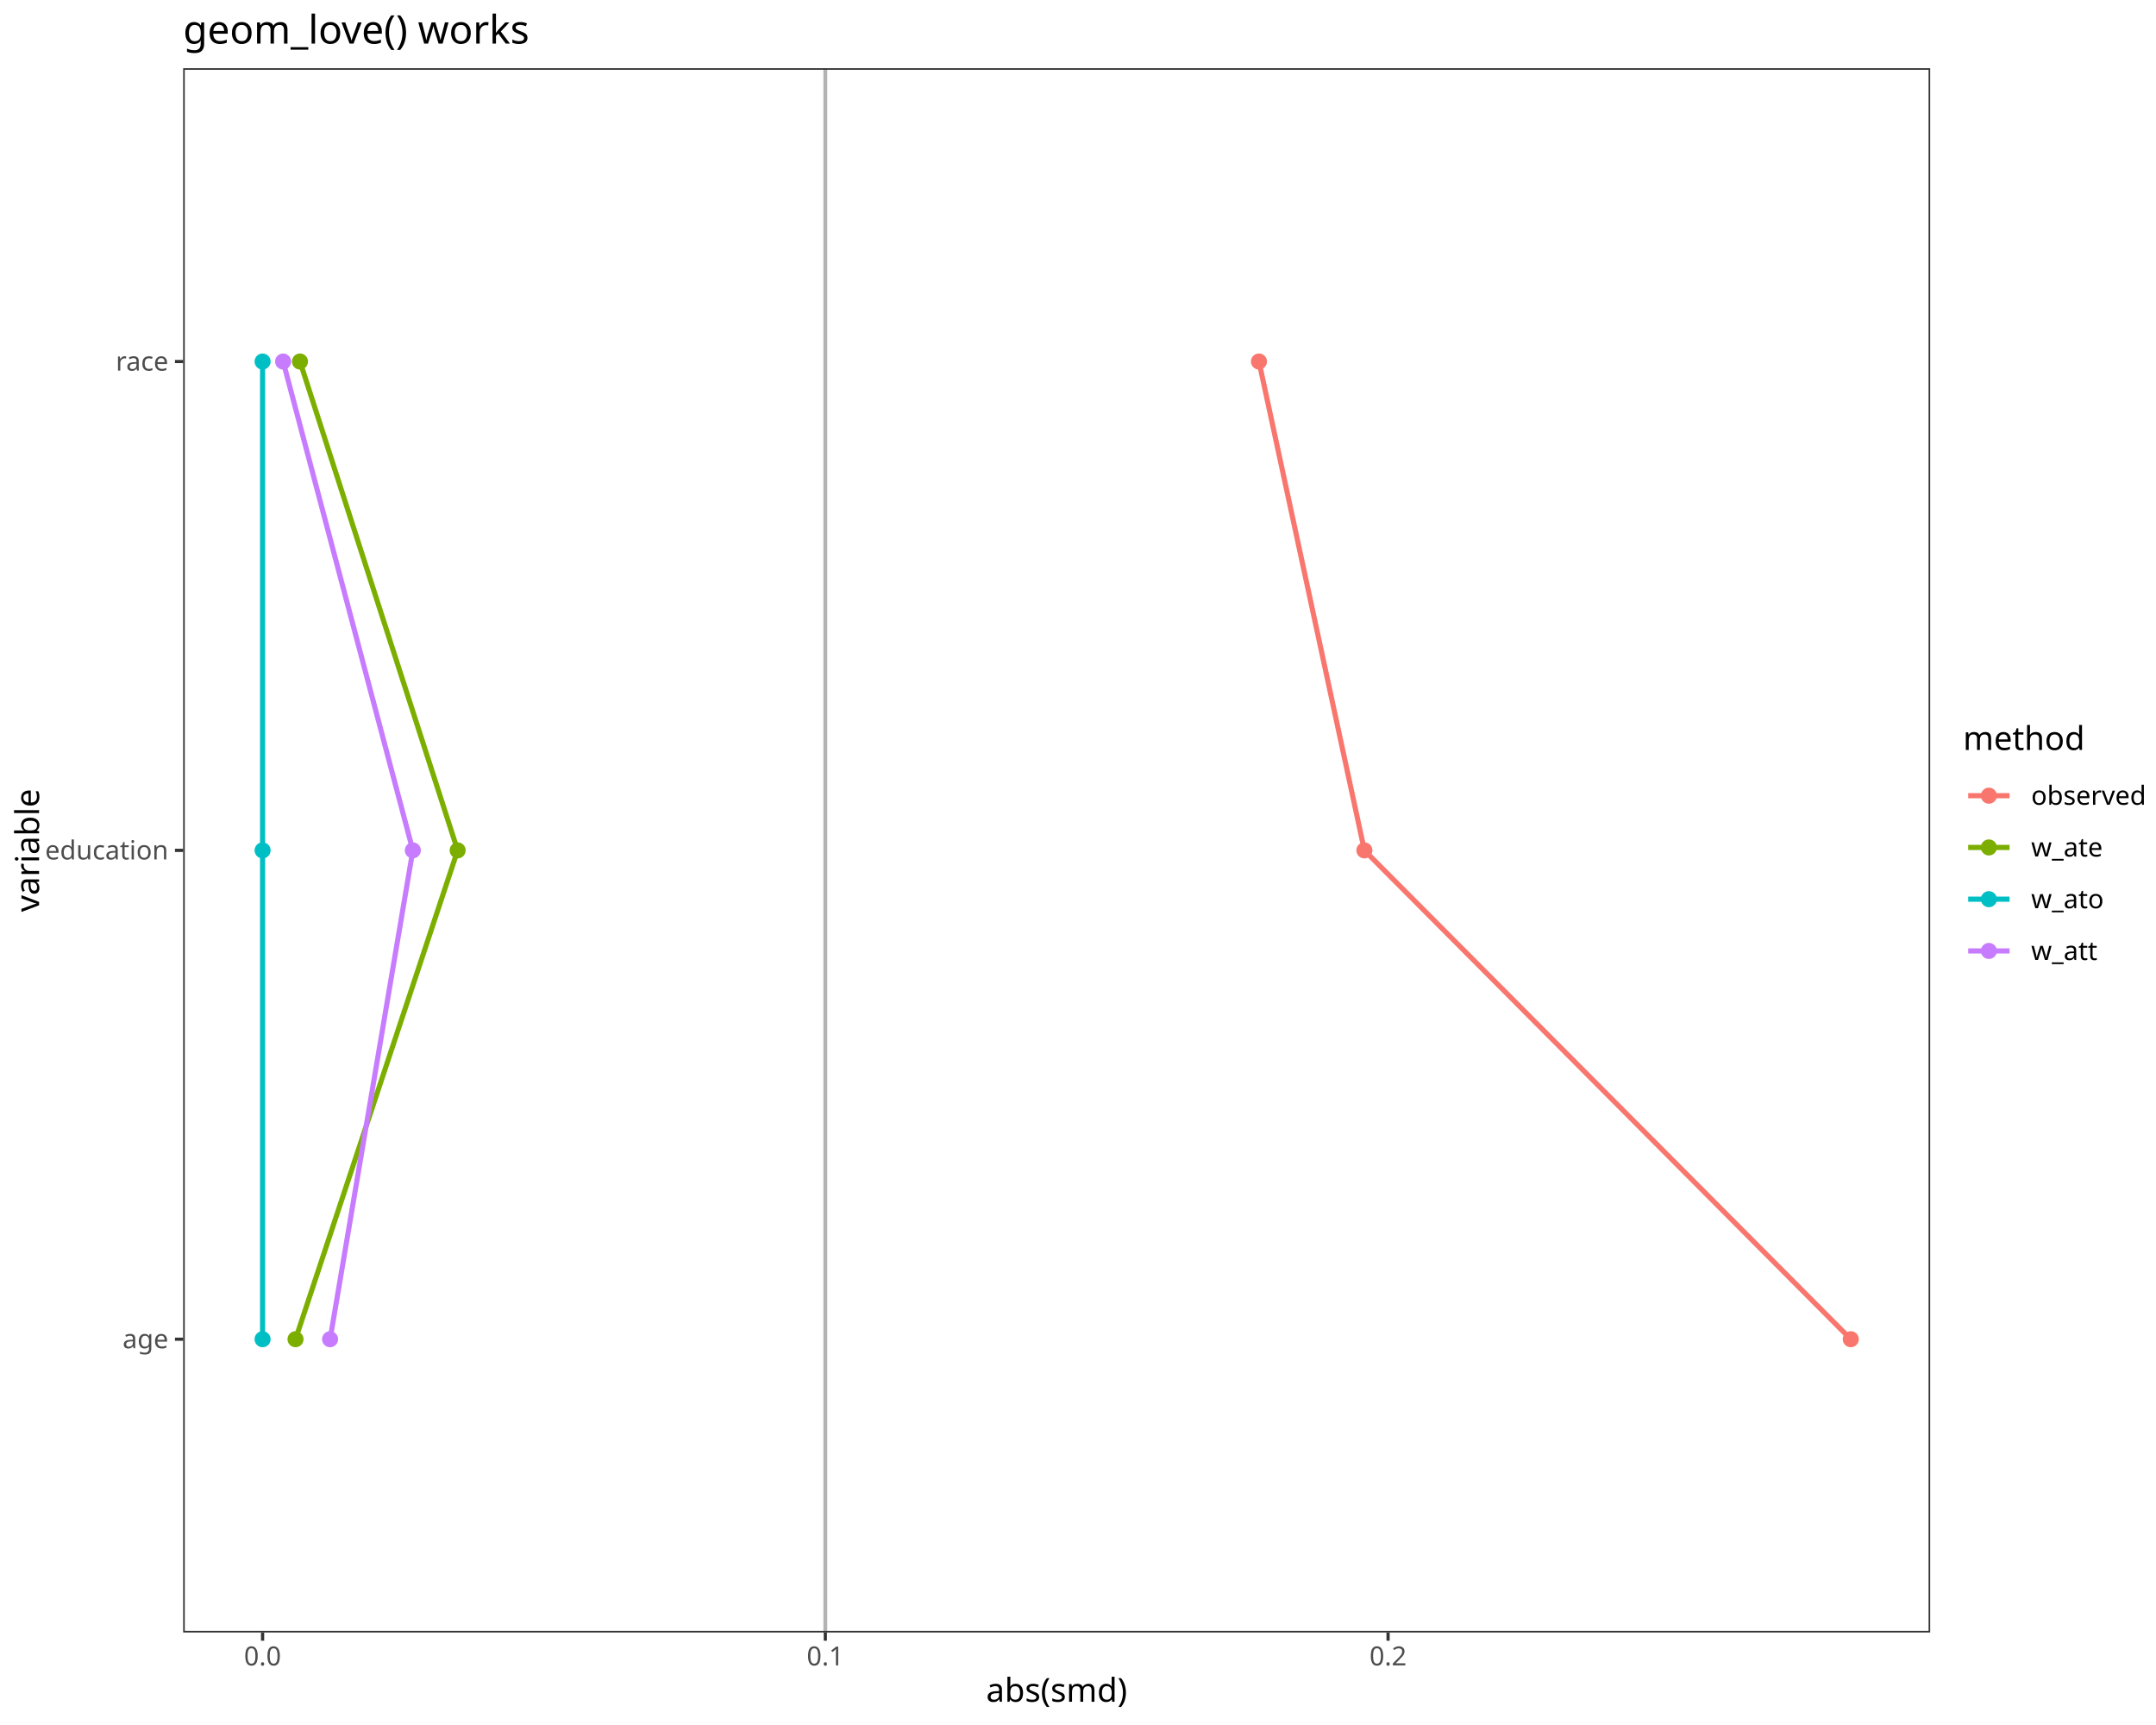
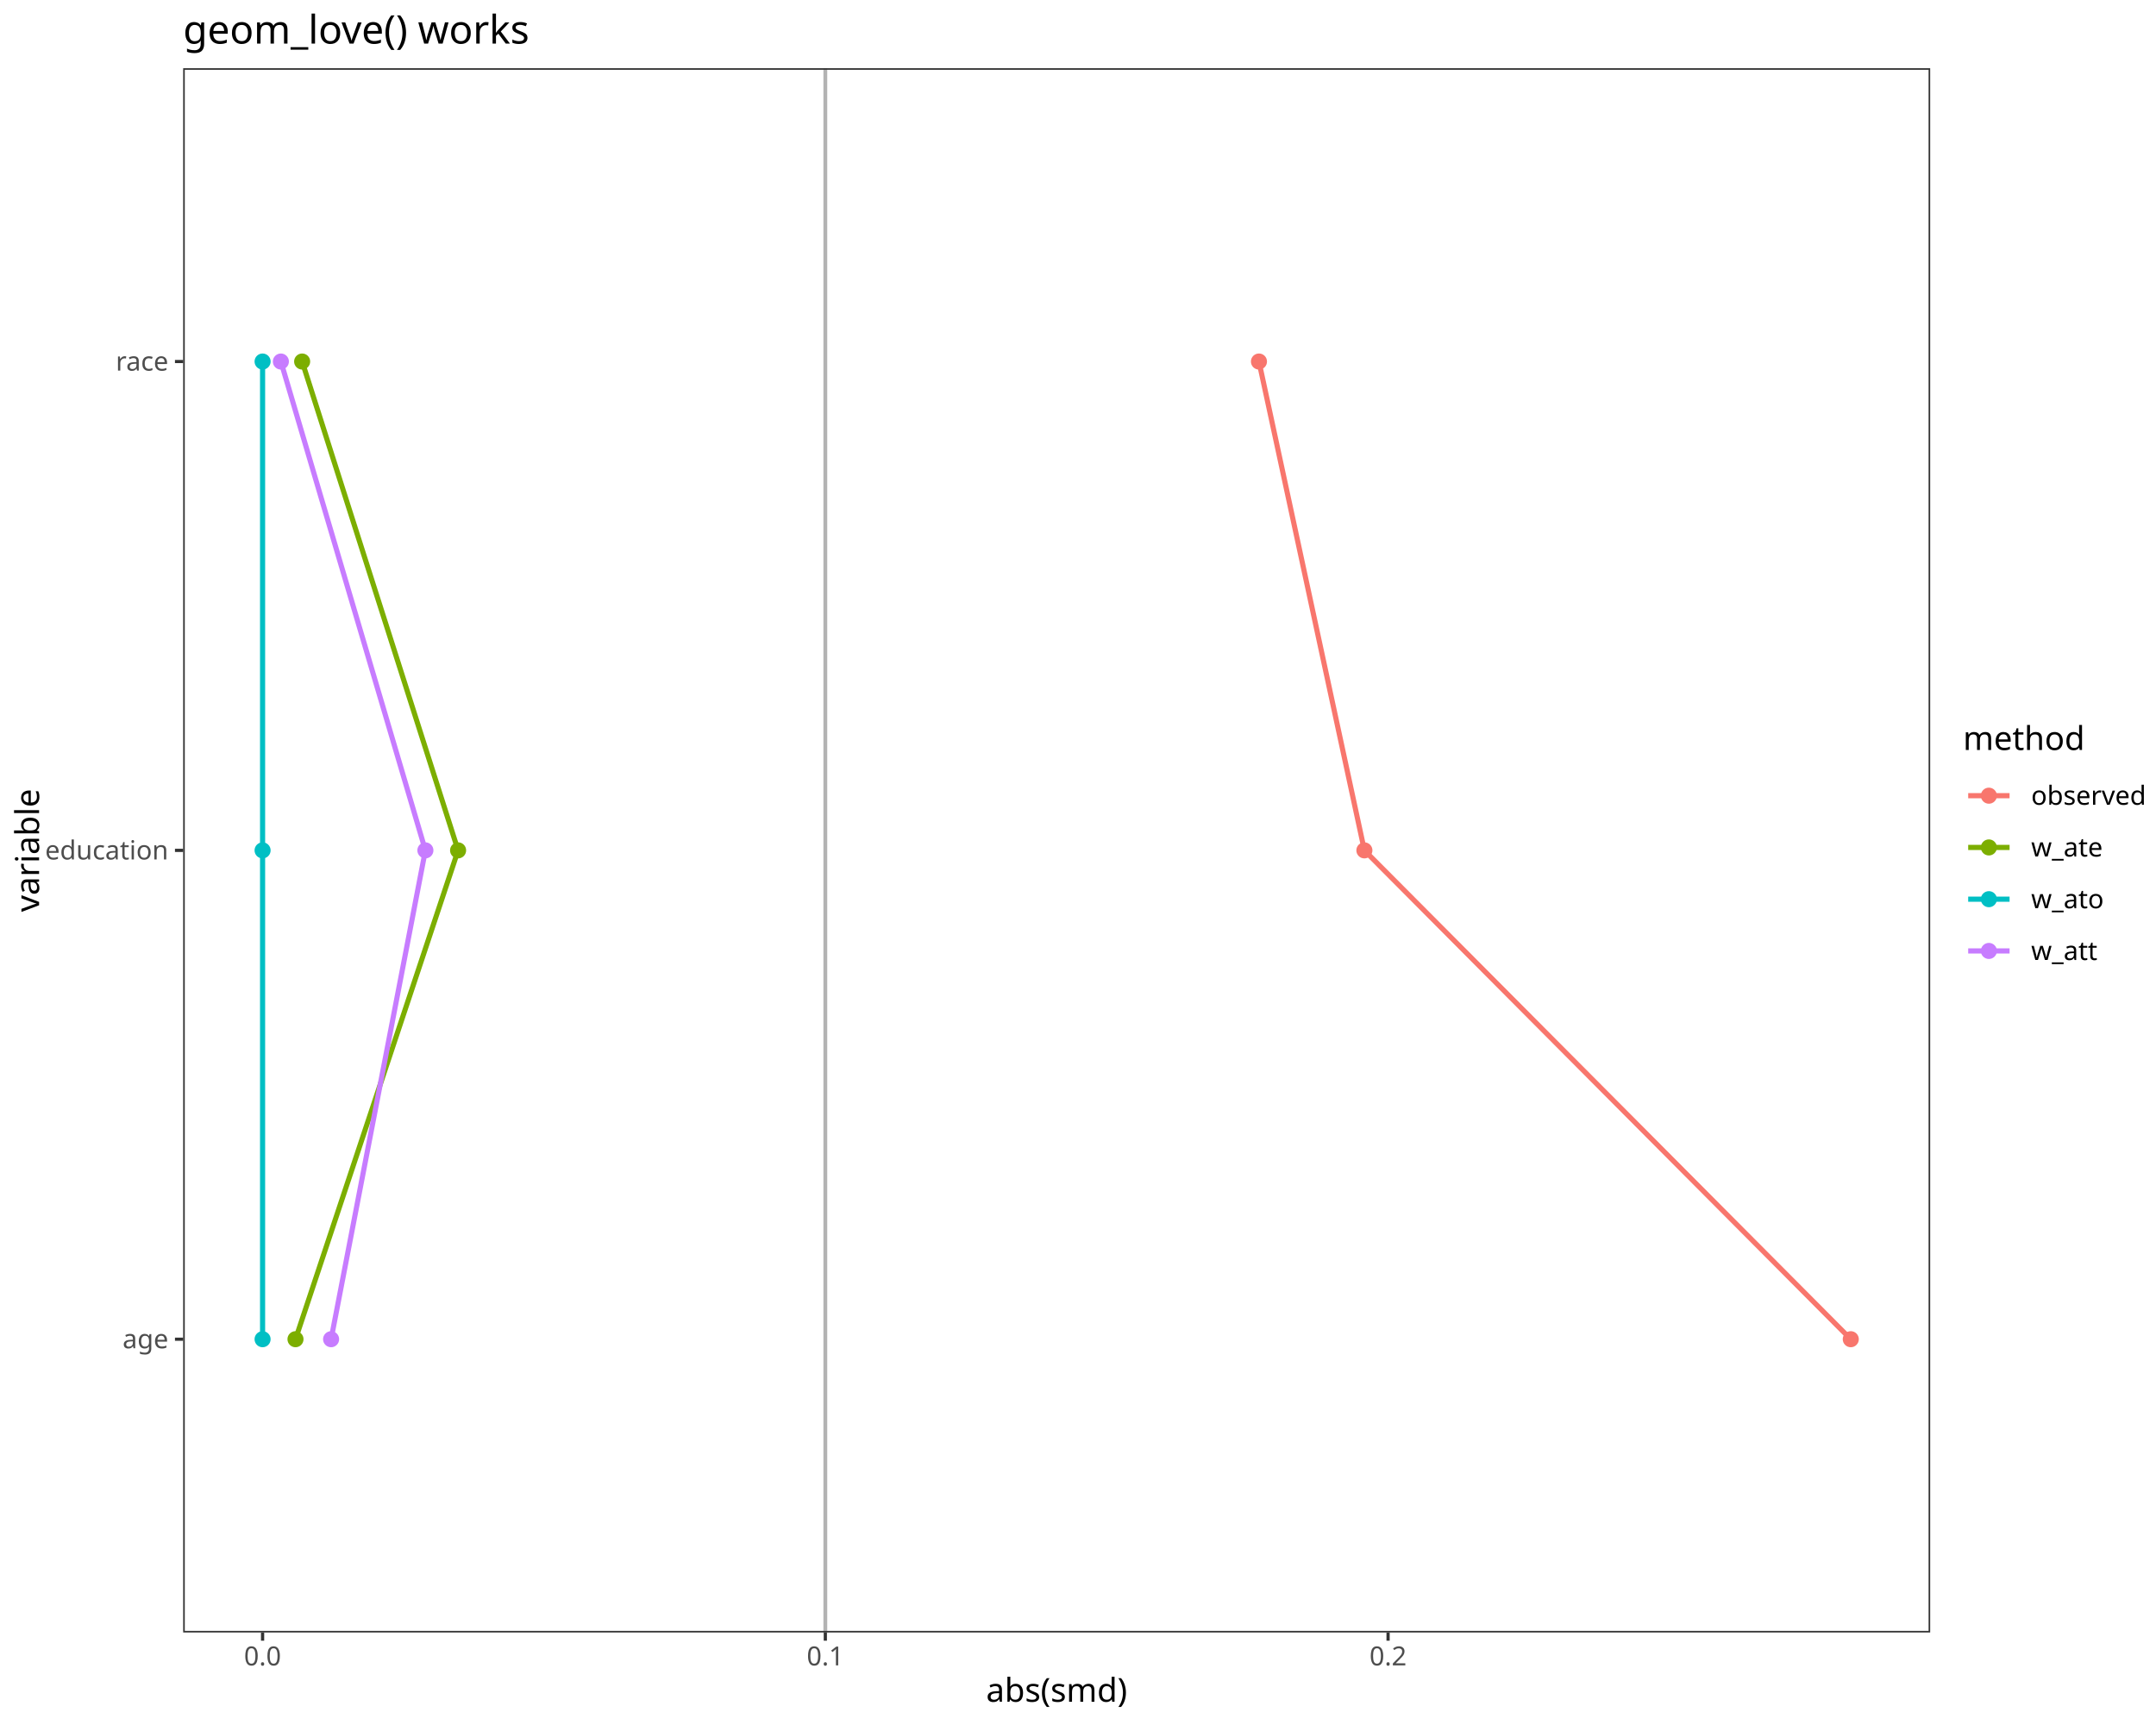
<svg xmlns="http://www.w3.org/2000/svg" class="svglite" data-engine-version="2.0" width="720.00pt" height="576.00pt" viewBox="0 0 720.00 576.00">
  <defs>
    <style type="text/css">
    .svglite line, .svglite polyline, .svglite polygon, .svglite path, .svglite rect, .svglite circle {
      fill: none;
      stroke: #000000;
      stroke-linecap: round;
      stroke-linejoin: round;
      stroke-miterlimit: 10.00;
    }
  </style>
  </defs>
  <rect width="100%" height="100%" style="stroke: none; fill: #FFFFFF;" />
  <defs>
    <clipPath id="cpMC4wMHw3MjAuMDB8MC4wMHw1NzYuMDA=">
      <rect x="0.00" y="0.00" width="720.00" height="576.00" />
    </clipPath>
  </defs>
  <g clip-path="url(#cpMC4wMHw3MjAuMDB8MC4wMHw1NzYuMDA=)">
    <rect x="0.00" y="0.00" width="720.00" height="576.00" style="stroke-width: 1.07; stroke: #FFFFFF; fill: #FFFFFF;" />
  </g>
  <defs>
    <clipPath id="cpNjEuMTd8NjQ0LjU5fDIyLjc4fDU0NS4xMQ==">
      <rect x="61.17" y="22.78" width="583.42" height="522.33" />
    </clipPath>
  </defs>
  <g clip-path="url(#cpNjEuMTd8NjQ0LjU5fDIyLjc4fDU0NS4xMQ==)">
    <rect x="61.17" y="22.78" width="583.42" height="522.33" style="stroke-width: 1.07; stroke: none; fill: #FFFFFF;" />
    <line x1="275.62" y1="545.11" x2="275.62" y2="22.78" style="stroke-width: 1.28; stroke: #B3B3B3; stroke-linecap: butt;" />
    <polyline points="618.07,447.18 455.64,283.95 420.43,120.72 " style="stroke-width: 1.71; stroke: #F8766D; stroke-linecap: butt;" />
-     <polyline points="98.69,447.18 152.83,283.95 100.18,120.72 " style="stroke-width: 1.71; stroke: #7CAE00; stroke-linecap: butt;" />
+     <polyline points="98.68,447.18 152.98,283.95 100.90,120.72 " style="stroke-width: 1.71; stroke: #7CAE00; stroke-linecap: butt;" />
    <polyline points="87.69,447.18 87.69,283.95 87.69,120.72 " style="stroke-width: 1.71; stroke: #00BFC4; stroke-linecap: butt;" />
-     <polyline points="110.23,447.18 137.87,283.95 94.55,120.72 " style="stroke-width: 1.71; stroke: #C77CFF; stroke-linecap: butt;" />
+     <polyline points="110.57,447.18 142.06,283.95 93.80,120.72 " style="stroke-width: 1.71; stroke: #C77CFF; stroke-linecap: butt;" />
    <circle cx="618.07" cy="447.18" r="2.33" style="stroke-width: 0.71; stroke: #F8766D; fill: #F8766D;" />
    <circle cx="420.43" cy="120.72" r="2.33" style="stroke-width: 0.71; stroke: #F8766D; fill: #F8766D;" />
    <circle cx="455.64" cy="283.95" r="2.33" style="stroke-width: 0.71; stroke: #F8766D; fill: #F8766D;" />
-     <circle cx="98.69" cy="447.18" r="2.33" style="stroke-width: 0.71; stroke: #7CAE00; fill: #7CAE00;" />
-     <circle cx="100.18" cy="120.72" r="2.33" style="stroke-width: 0.71; stroke: #7CAE00; fill: #7CAE00;" />
-     <circle cx="152.83" cy="283.95" r="2.33" style="stroke-width: 0.71; stroke: #7CAE00; fill: #7CAE00;" />
-     <circle cx="110.23" cy="447.18" r="2.33" style="stroke-width: 0.71; stroke: #C77CFF; fill: #C77CFF;" />
-     <circle cx="94.55" cy="120.72" r="2.33" style="stroke-width: 0.71; stroke: #C77CFF; fill: #C77CFF;" />
-     <circle cx="137.87" cy="283.95" r="2.33" style="stroke-width: 0.71; stroke: #C77CFF; fill: #C77CFF;" />
+     <circle cx="98.68" cy="447.18" r="2.33" style="stroke-width: 0.71; stroke: #7CAE00; fill: #7CAE00;" />
+     <circle cx="100.90" cy="120.72" r="2.33" style="stroke-width: 0.71; stroke: #7CAE00; fill: #7CAE00;" />
+     <circle cx="152.98" cy="283.95" r="2.33" style="stroke-width: 0.71; stroke: #7CAE00; fill: #7CAE00;" />
+     <circle cx="110.57" cy="447.18" r="2.33" style="stroke-width: 0.71; stroke: #C77CFF; fill: #C77CFF;" />
+     <circle cx="93.80" cy="120.72" r="2.33" style="stroke-width: 0.71; stroke: #C77CFF; fill: #C77CFF;" />
+     <circle cx="142.06" cy="283.95" r="2.33" style="stroke-width: 0.71; stroke: #C77CFF; fill: #C77CFF;" />
    <circle cx="87.69" cy="447.18" r="2.33" style="stroke-width: 0.71; stroke: #00BFC4; fill: #00BFC4;" />
    <circle cx="87.69" cy="120.72" r="2.33" style="stroke-width: 0.71; stroke: #00BFC4; fill: #00BFC4;" />
    <circle cx="87.69" cy="283.95" r="2.33" style="stroke-width: 0.71; stroke: #00BFC4; fill: #00BFC4;" />
    <rect x="61.17" y="22.78" width="583.42" height="522.33" style="stroke-width: 1.07; stroke: #333333;" />
  </g>
  <g clip-path="url(#cpMC4wMHw3MjAuMDB8MC4wMHw1NzYuMDA=)">
    <text x="56.24" y="450.20" text-anchor="end" style="font-size: 8.80px; fill: #4D4D4D; font-family: sans;" textLength="14.68px" lengthAdjust="spacingAndGlyphs">age</text>
    <text x="56.24" y="286.98" text-anchor="end" style="font-size: 8.80px; fill: #4D4D4D; font-family: sans;" textLength="38.17px" lengthAdjust="spacingAndGlyphs">education</text>
    <text x="56.24" y="123.75" text-anchor="end" style="font-size: 8.80px; fill: #4D4D4D; font-family: sans;" textLength="17.12px" lengthAdjust="spacingAndGlyphs">race</text>
    <polyline points="58.43,447.18 61.17,447.18 " style="stroke-width: 1.07; stroke: #333333; stroke-linecap: butt;" />
    <polyline points="58.43,283.95 61.17,283.95 " style="stroke-width: 1.07; stroke: #333333; stroke-linecap: butt;" />
    <polyline points="58.43,120.72 61.17,120.72 " style="stroke-width: 1.07; stroke: #333333; stroke-linecap: butt;" />
    <polyline points="87.69,547.85 87.69,545.11 " style="stroke-width: 1.07; stroke: #333333; stroke-linecap: butt;" />
    <polyline points="275.62,547.85 275.62,545.11 " style="stroke-width: 1.07; stroke: #333333; stroke-linecap: butt;" />
    <polyline points="463.55,547.85 463.55,545.11 " style="stroke-width: 1.07; stroke: #333333; stroke-linecap: butt;" />
    <text x="87.69" y="556.10" text-anchor="middle" style="font-size: 8.80px; fill: #4D4D4D; font-family: sans;" textLength="12.23px" lengthAdjust="spacingAndGlyphs">0.0</text>
    <text x="275.62" y="556.10" text-anchor="middle" style="font-size: 8.80px; fill: #4D4D4D; font-family: sans;" textLength="12.23px" lengthAdjust="spacingAndGlyphs">0.1</text>
    <text x="463.55" y="556.10" text-anchor="middle" style="font-size: 8.80px; fill: #4D4D4D; font-family: sans;" textLength="12.23px" lengthAdjust="spacingAndGlyphs">0.2</text>
    <text x="352.88" y="568.24" text-anchor="middle" style="font-size: 11.00px; font-family: sans;" textLength="45.86px" lengthAdjust="spacingAndGlyphs">abs(smd)</text>
    <text transform="translate(13.05,283.95) rotate(-90)" text-anchor="middle" style="font-size: 11.00px; font-family: sans;" textLength="38.52px" lengthAdjust="spacingAndGlyphs">variable</text>
    <rect x="655.55" y="241.72" width="58.97" height="84.45" style="stroke-width: 1.07; stroke: none; fill: #FFFFFF;" />
    <text x="655.55" y="250.43" style="font-size: 11.00px; font-family: sans;" textLength="36.70px" lengthAdjust="spacingAndGlyphs">method</text>
    <rect x="655.55" y="257.05" width="17.28" height="17.28" style="stroke-width: 1.07; stroke: none; fill: #FFFFFF;" />
    <line x1="657.28" y1="265.69" x2="671.10" y2="265.69" style="stroke-width: 1.71; stroke: #F8766D; stroke-linecap: butt;" />
    <circle cx="664.19" cy="265.69" r="2.33" style="stroke-width: 0.71; stroke: #F8766D; fill: #F8766D;" />
    <rect x="655.55" y="274.33" width="17.28" height="17.28" style="stroke-width: 1.07; stroke: none; fill: #FFFFFF;" />
    <line x1="657.28" y1="282.97" x2="671.10" y2="282.97" style="stroke-width: 1.71; stroke: #7CAE00; stroke-linecap: butt;" />
    <circle cx="664.19" cy="282.97" r="2.33" style="stroke-width: 0.71; stroke: #7CAE00; fill: #7CAE00;" />
    <rect x="655.55" y="291.61" width="17.28" height="17.28" style="stroke-width: 1.07; stroke: none; fill: #FFFFFF;" />
    <line x1="657.28" y1="300.25" x2="671.10" y2="300.25" style="stroke-width: 1.71; stroke: #00BFC4; stroke-linecap: butt;" />
    <circle cx="664.19" cy="300.25" r="2.33" style="stroke-width: 0.71; stroke: #00BFC4; fill: #00BFC4;" />
    <rect x="655.55" y="308.89" width="17.28" height="17.28" style="stroke-width: 1.07; stroke: none; fill: #FFFFFF;" />
    <line x1="657.28" y1="317.53" x2="671.10" y2="317.53" style="stroke-width: 1.71; stroke: #C77CFF; stroke-linecap: butt;" />
    <circle cx="664.19" cy="317.53" r="2.33" style="stroke-width: 0.71; stroke: #C77CFF; fill: #C77CFF;" />
    <text x="678.31" y="268.72" style="font-size: 8.80px; font-family: sans;" textLength="36.21px" lengthAdjust="spacingAndGlyphs">observed</text>
    <text x="678.31" y="286.00" style="font-size: 8.80px; font-family: sans;" textLength="23.49px" lengthAdjust="spacingAndGlyphs">w_ate</text>
    <text x="678.31" y="303.28" style="font-size: 8.80px; font-family: sans;" textLength="23.49px" lengthAdjust="spacingAndGlyphs">w_ato</text>
    <text x="678.31" y="320.56" style="font-size: 8.80px; font-family: sans;" textLength="21.04px" lengthAdjust="spacingAndGlyphs">w_att</text>
    <text x="61.17" y="14.56" style="font-size: 13.20px; font-family: sans;" textLength="111.53px" lengthAdjust="spacingAndGlyphs">geom_love() works</text>
  </g>
</svg>
